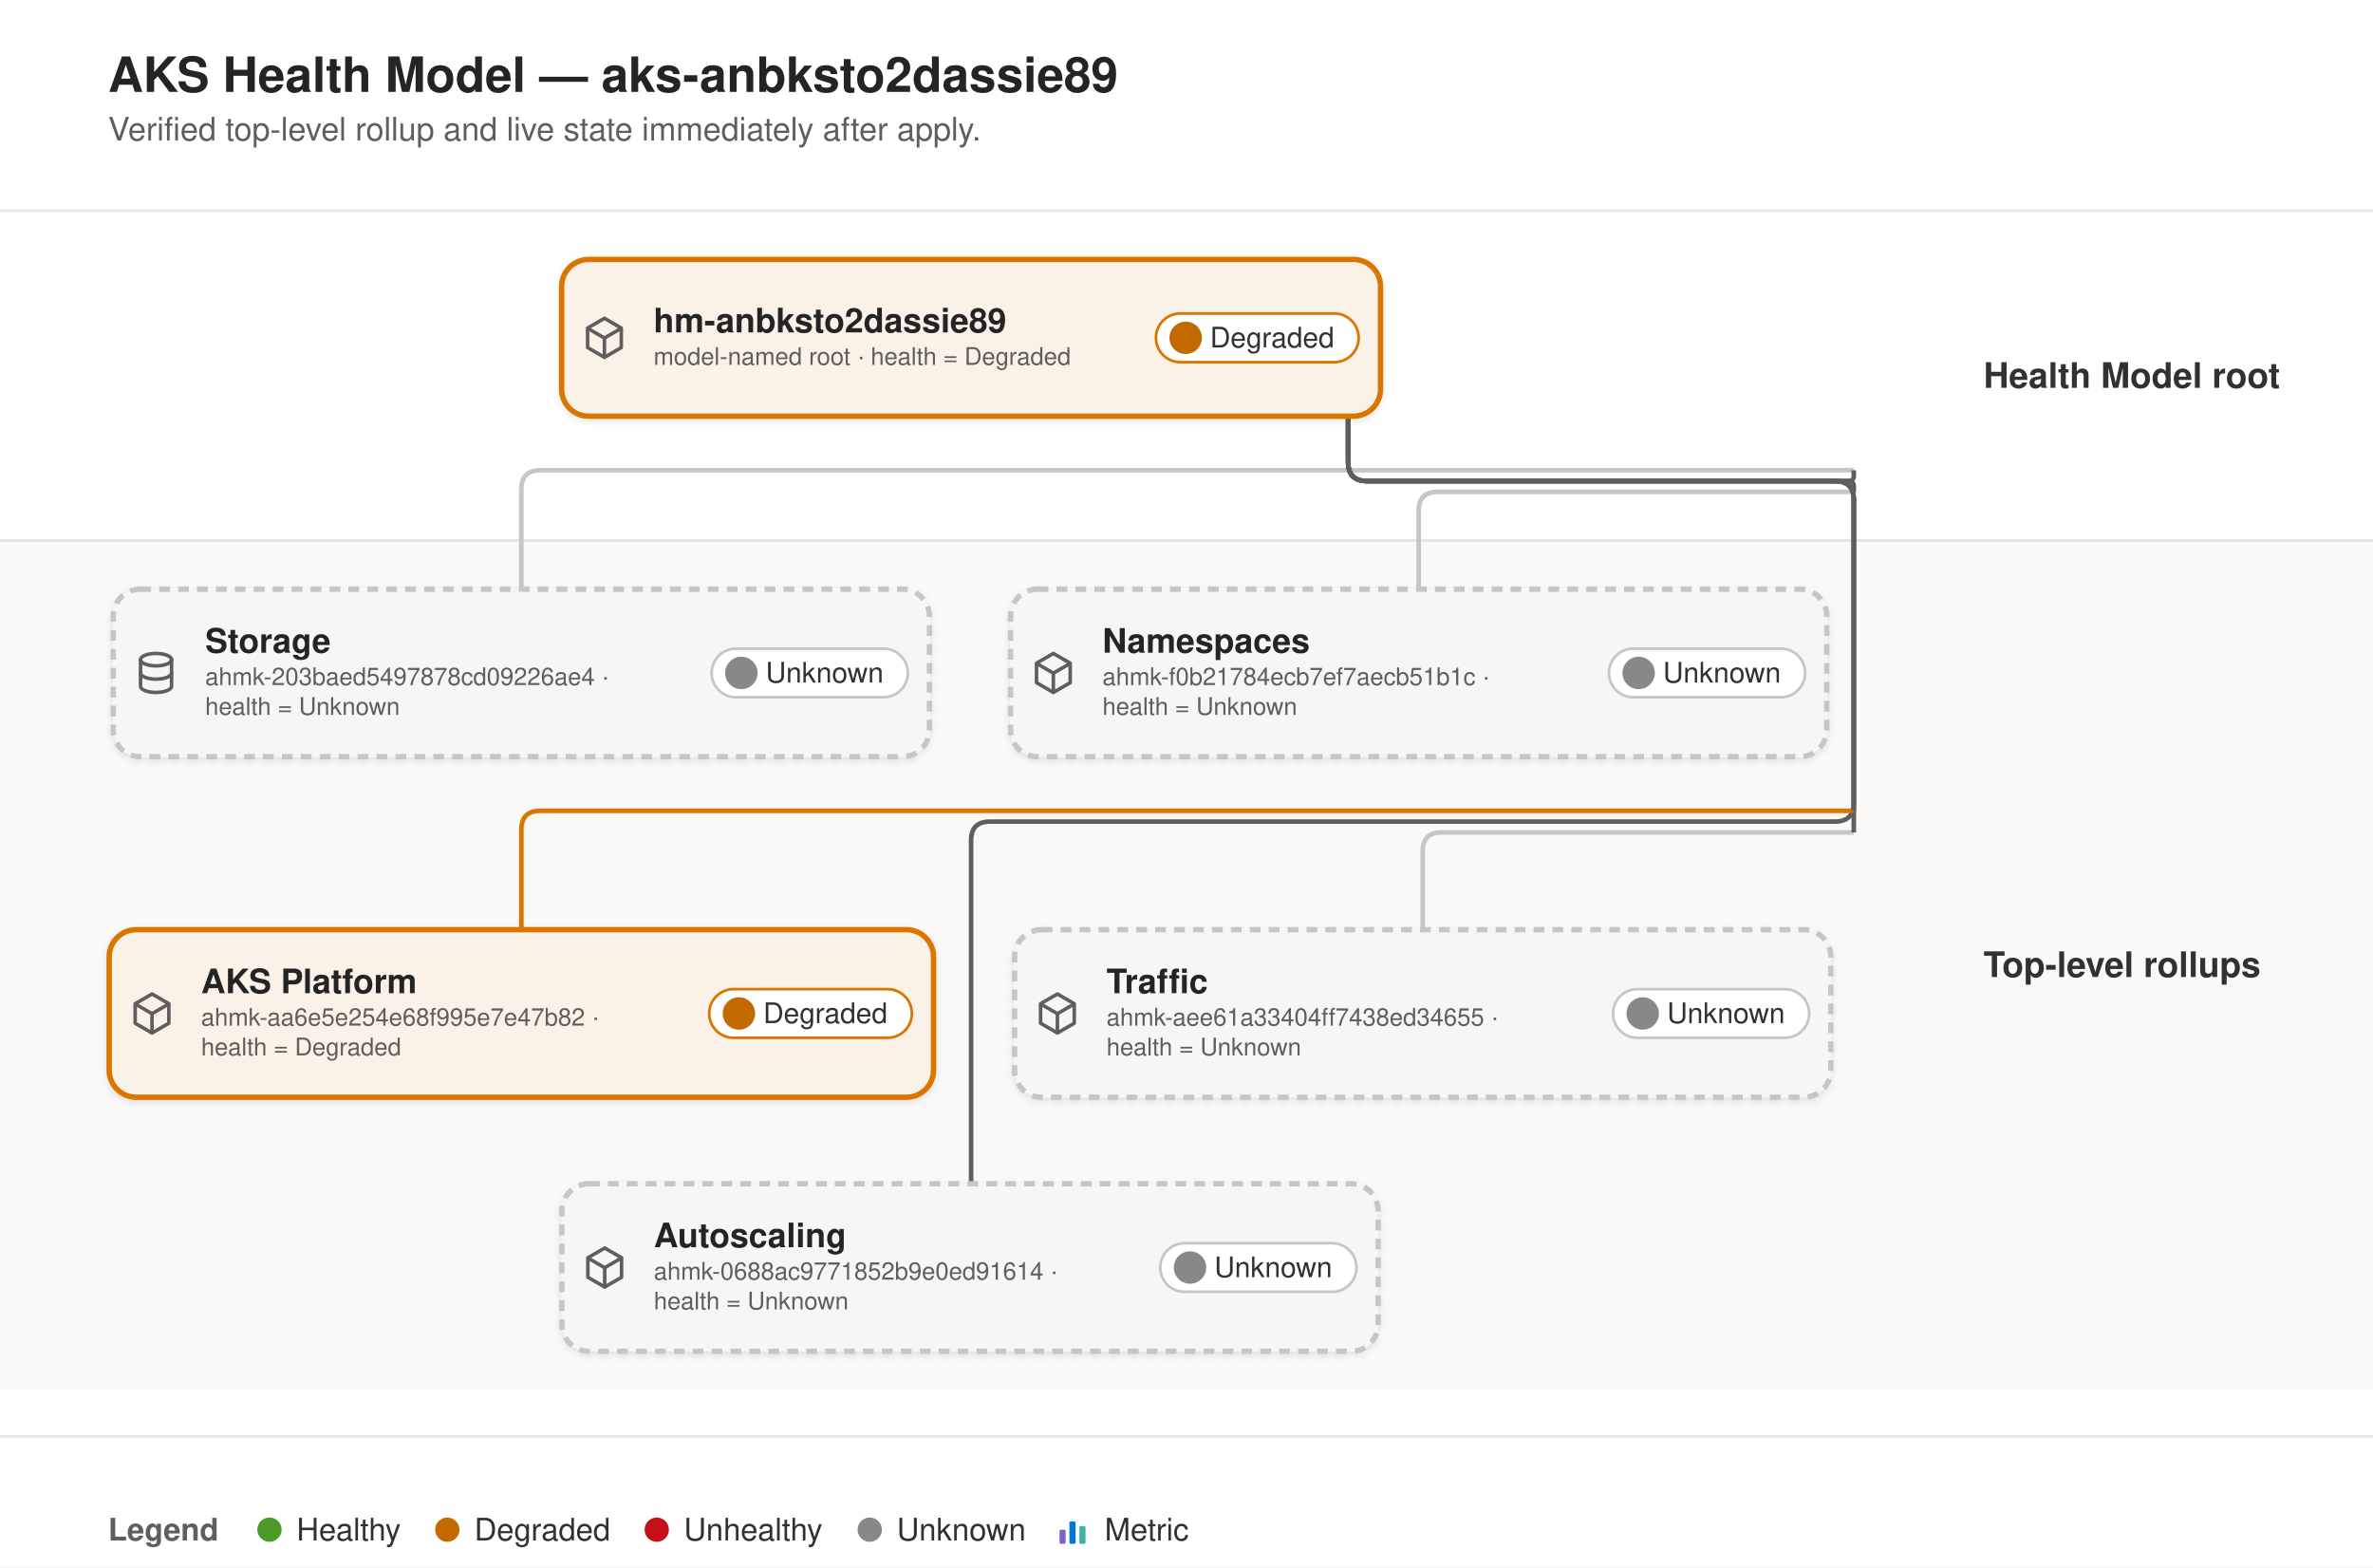
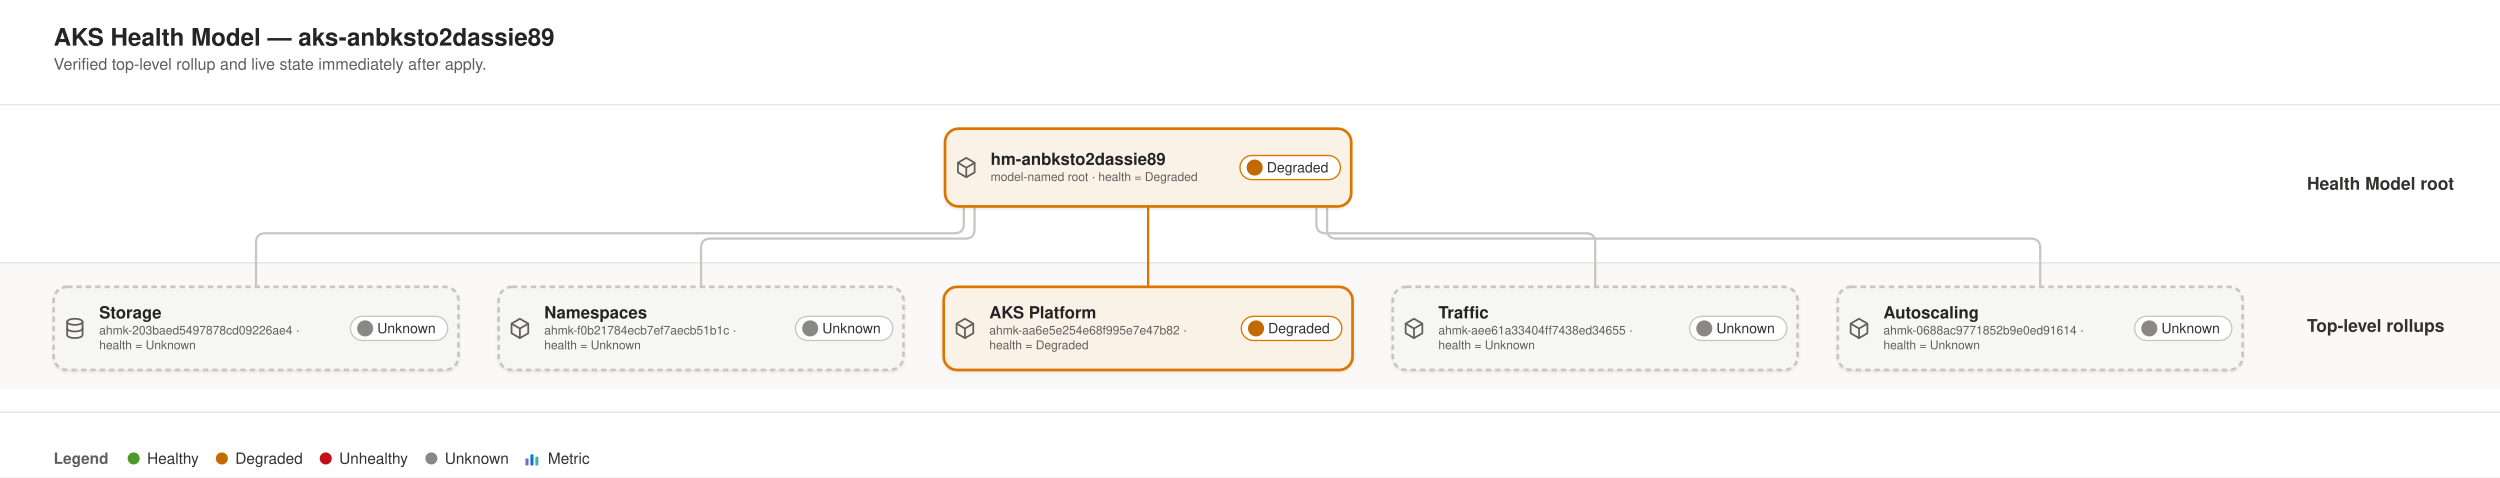
- <svg xmlns="http://www.w3.org/2000/svg" width="878" height="580" viewBox="0 0 878 580" font-family="Segoe UI, -apple-system, BlinkMacSystemFont, Helvetica, Arial, sans-serif">
+ <svg xmlns="http://www.w3.org/2000/svg" width="1865" height="356" viewBox="0 0 1865 356" font-family="Segoe UI, -apple-system, BlinkMacSystemFont, Helvetica, Arial, sans-serif">
  <defs>
    <filter id="cs" x="-20%" y="-20%" width="140%" height="140%">
      <feDropShadow dx="0" dy="1" stdDeviation="1.3" flood-color="#000" flood-opacity="0.1" />
    </filter>
  </defs>
-   <rect width="878" height="580" fill="#ffffff" />
-   <rect x="0" y="78.0" width="878" height="122.0" fill="#ffffff" />
-   <line x1="0" y1="78.0" x2="878" y2="78.0" stroke="#e6e4e2" />
-   <text x="733.9" y="143.5" font-size="13" font-weight="700" fill="#323130">Health Model root</text>
-   <rect x="0" y="200.0" width="878" height="314.0" fill="#faf9f8" />
-   <line x1="0" y1="200.0" x2="878" y2="200.0" stroke="#e6e4e2" />
-   <text x="733.9" y="361.5" font-size="13" font-weight="700" fill="#323130">Top-level rollups</text>
-   <line x1="0" y1="531.5" x2="878" y2="531.5" stroke="#e6e4e2" />
+   <rect width="1865" height="356" fill="#ffffff" />
+   <rect x="0" y="78.0" width="1865" height="118.0" fill="#ffffff" />
+   <line x1="0" y1="78.0" x2="1865" y2="78.0" stroke="#e6e4e2" />
+   <text x="1721.0" y="141.5" font-size="13" font-weight="700" fill="#323130">Health Model root</text>
+   <rect x="0" y="196.0" width="1865" height="94.0" fill="#faf9f8" />
+   <line x1="0" y1="196.0" x2="1865" y2="196.0" stroke="#e6e4e2" />
+   <text x="1721.0" y="247.5" font-size="13" font-weight="700" fill="#323130">Top-level rollups</text>
+   <line x1="0" y1="307.5" x2="1865" y2="307.5" stroke="#e6e4e2" />
  <text x="40" y="34" font-size="18" font-weight="700" fill="#242424">AKS Health Model — aks-anbksto2dassie89</text>
  <text x="40" y="52" font-size="12" fill="#605e5c">Verified top-level rollup and live state immediately after apply.</text>
-   <text x="40.0" y="570.0" font-size="11.5" font-weight="600" fill="#605e5c">Legend</text>
-   <circle cx="99.7" cy="566.0" r="4.5" fill="#4c9a2a" />
-   <text x="109.7" y="570.0" font-size="11.5" fill="#323130">Healthy</text>
-   <circle cx="165.5" cy="566.0" r="4.5" fill="#c26a00" />
-   <text x="175.5" y="570.0" font-size="11.5" fill="#323130">Degraded</text>
-   <circle cx="243.0" cy="566.0" r="4.5" fill="#c50f18" />
-   <text x="253.0" y="570.0" font-size="11.5" fill="#323130">Unhealthy</text>
-   <circle cx="321.8" cy="566.0" r="4.5" fill="#8a8886" />
-   <text x="331.8" y="570.0" font-size="11.5" fill="#323130">Unknown</text>
-   <g transform="translate(390.7,559.0) scale(0.875)">
+   <text x="40.0" y="346.0" font-size="11.5" font-weight="600" fill="#605e5c">Legend</text>
+   <circle cx="99.7" cy="342.0" r="4.5" fill="#4c9a2a" />
+   <text x="109.7" y="346.0" font-size="11.5" fill="#323130">Healthy</text>
+   <circle cx="165.5" cy="342.0" r="4.5" fill="#c26a00" />
+   <text x="175.5" y="346.0" font-size="11.5" fill="#323130">Degraded</text>
+   <circle cx="243.0" cy="342.0" r="4.5" fill="#c50f18" />
+   <text x="253.0" y="346.0" font-size="11.5" fill="#323130">Unhealthy</text>
+   <circle cx="321.8" cy="342.0" r="4.5" fill="#8a8886" />
+   <text x="331.8" y="346.0" font-size="11.5" fill="#323130">Unknown</text>
+   <g transform="translate(390.7,335.0) scale(0.875)">
    <rect x="1.5" y="8" width="2.6" height="6" rx="0.6" fill="#8661c5" />
    <rect x="5.7" y="4.5" width="2.6" height="9.5" rx="0.6" fill="#0078D4" />
    <rect x="9.9" y="6.5" width="2.6" height="7.5" rx="0.6" fill="#3fb0ac" />
  </g>
-   <text x="408.7" y="570.0" font-size="11.5" fill="#323130">Metric</text>
+   <text x="408.7" y="346.0" font-size="11.5" fill="#323130">Metric</text>
  <g transform="translate(40.0,0)">
    <g fill="none" stroke-linecap="butt" stroke-linejoin="round">
-       <path d="M152.9 218.0 L152.9 181.0 Q152.9 174.0 159.9 174.0 L645.9 174.0" stroke="#c8c6c4" stroke-width="1.7" />
-       <path d="M645.9 174.0 L645.9 176.0 Q645.9 178.0 643.9 178.0 L465.8 178.0 Q458.8 178.0 458.8 171.0 L458.8 154.0" stroke="#605e5c" stroke-width="1.7" />
-       <path d="M319.3 438.0 L319.3 311.0 Q319.3 304.0 326.3 304.0 L638.9 304.0 Q645.9 304.0 645.9 297.0 L645.9 185.0 Q645.9 178.0 638.9 178.0 L465.8 178.0 Q458.8 178.0 458.8 171.0 L458.8 154.0" stroke="#605e5c" stroke-width="1.7" />
-       <path d="M484.9 218.0 L484.9 189.0 Q484.9 182.0 491.9 182.0 L645.9 182.0" stroke="#c8c6c4" stroke-width="1.7" />
-       <path d="M645.9 182.0 L645.9 180.0 Q645.9 178.0 643.9 178.0 L465.8 178.0 Q458.8 178.0 458.8 171.0 L458.8 154.0" stroke="#605e5c" stroke-width="1.7" />
-       <path d="M486.4 344.0 L486.4 315.0 Q486.4 308.0 493.4 308.0 L645.9 308.0" stroke="#c8c6c4" stroke-width="1.7" />
-       <path d="M645.9 308.0 L645.9 185.0 Q645.9 178.0 638.9 178.0 L465.8 178.0 Q458.8 178.0 458.8 171.0 L458.8 154.0" stroke="#605e5c" stroke-width="1.7" />
-       <path d="M152.9 344.0 L152.9 307.0 Q152.9 300.0 159.9 300.0 L645.9 300.0" stroke="#db7500" stroke-width="1.7" />
-       <path d="M645.9 300.0 L645.9 185.0 Q645.9 178.0 638.9 178.0 L465.8 178.0 Q458.8 178.0 458.8 171.0 L458.8 154.0" stroke="#605e5c" stroke-width="1.7" />
+       <path d="M151.0 214.0 L151.0 181.0 Q151.0 174.0 158.0 174.0 L672.0 174.0 Q679.0 174.0 679.0 167.0 L679.0 154.0" stroke="#c8c6c4" stroke-width="1.7" />
+       <path d="M483.0 214.0 L483.0 185.0 Q483.0 178.0 490.0 178.0 L680.0 178.0 Q687.0 178.0 687.0 171.0 L687.0 154.0" stroke="#c8c6c4" stroke-width="1.7" />
+       <path d="M1150.0 214.0 L1150.0 181.0 Q1150.0 174.0 1143.0 174.0 L949.0 174.0 Q942.0 174.0 942.0 167.0 L942.0 154.0" stroke="#c8c6c4" stroke-width="1.7" />
+       <path d="M1482.0 214.0 L1482.0 185.0 Q1482.0 178.0 1475.0 178.0 L957.0 178.0 Q950.0 178.0 950.0 171.0 L950.0 154.0" stroke="#c8c6c4" stroke-width="1.7" />
+       <path d="M816.5 214.0 L816.5 154.0" stroke="#db7500" stroke-width="1.7" />
    </g>
    <g filter="url(#cs)">
-       <rect x="1.9" y="218.0" width="302" height="62" rx="10" fill="#f6f6f5" stroke="#c8c6c4" stroke-width="2" stroke-dasharray="4 3" />
+       <rect x="0.0" y="214.0" width="302" height="62" rx="10" fill="#f6f6f5" stroke="#c8c6c4" stroke-width="2" stroke-dasharray="4 3" />
    </g>
-     <g transform="translate(7.9,239.16) scale(0.82)">
+     <g transform="translate(6.0,235.16) scale(0.82)">
      <ellipse cx="12" cy="6" rx="7" ry="2.8" fill="none" stroke="#605e5c" stroke-width="1.6" stroke-linecap="round" stroke-linejoin="round" />
      <path d="M5 6v12c0 1.55 3.13 2.8 7 2.8s7-1.25 7-2.8V6" fill="none" stroke="#605e5c" stroke-width="1.6" stroke-linecap="round" stroke-linejoin="round" />
      <path d="M5 12c0 1.55 3.13 2.8 7 2.8s7-1.25 7-2.8" fill="none" stroke="#605e5c" stroke-width="1.6" stroke-linecap="round" stroke-linejoin="round" />
    </g>
-     <text x="35.9" y="241.5" font-size="12.5" font-weight="600" fill="#242424">Storage</text>
-     <text x="35.9" y="253.5" font-size="9" fill="#605e5c">ahmk-203baed5497878cd09226ae4 ·</text>
-     <text x="35.9" y="264.5" font-size="9" fill="#605e5c">health = Unknown</text>
-     <rect x="223.3" y="240.00" width="72.6" height="18" rx="9" fill="#ffffff" stroke="#c8c6c4" stroke-width="1" />
-     <circle cx="234.3" cy="249.0" r="6" fill="#8a8886" />
-     <text x="243.3" y="252.57" font-size="10.5" fill="#323130">Unknown</text>
+     <text x="34.0" y="237.5" font-size="12.5" font-weight="600" fill="#242424">Storage</text>
+     <text x="34.0" y="249.5" font-size="9" fill="#605e5c">ahmk-203baed5497878cd09226ae4 ·</text>
+     <text x="34.0" y="260.5" font-size="9" fill="#605e5c">health = Unknown</text>
+     <rect x="221.4" y="236.00" width="72.6" height="18" rx="9" fill="#ffffff" stroke="#c8c6c4" stroke-width="1" />
+     <circle cx="232.4" cy="245.0" r="6" fill="#8a8886" />
+     <text x="241.4" y="248.57" font-size="10.5" fill="#323130">Unknown</text>
    <g filter="url(#cs)">
-       <rect x="167.8" y="96.0" width="303" height="58" rx="10" fill="#fbf2e7" stroke="#db7500" stroke-width="2" />
+       <rect x="665.0" y="96.0" width="303" height="58" rx="10" fill="#fbf2e7" stroke="#db7500" stroke-width="2" />
    </g>
-     <g transform="translate(173.8,115.16) scale(0.82)">
+     <g transform="translate(671.0,115.16) scale(0.82)">
      <path d="M12 3.2l7.6 4.4v8.8L12 20.8l-7.6-4.4V7.6z" fill="none" stroke="#605e5c" stroke-width="1.6" stroke-linecap="round" stroke-linejoin="round" />
      <path d="M4.6 7.8l7.4 4.3 7.4-4.3M12 12.1v8.6" fill="none" stroke="#605e5c" stroke-width="1.6" stroke-linecap="round" stroke-linejoin="round" />
    </g>
-     <text x="201.8" y="123.0" font-size="12.5" font-weight="600" fill="#242424">hm-anbksto2dassie89</text>
-     <text x="201.8" y="135.0" font-size="9" fill="#605e5c">model-named root · health = Degraded</text>
-     <rect x="387.7" y="116.00" width="75.0" height="18" rx="9" fill="#ffffff" stroke="#db7500" stroke-width="1" />
-     <circle cx="398.7" cy="125.0" r="6" fill="#c26a00" />
-     <text x="407.7" y="128.57" font-size="10.5" fill="#323130">Degraded</text>
+     <text x="699.0" y="123.0" font-size="12.5" font-weight="600" fill="#242424">hm-anbksto2dassie89</text>
+     <text x="699.0" y="135.0" font-size="9" fill="#605e5c">model-named root · health = Degraded</text>
+     <rect x="885.0" y="116.00" width="75.0" height="18" rx="9" fill="#ffffff" stroke="#db7500" stroke-width="1" />
+     <circle cx="896.0" cy="125.0" r="6" fill="#c26a00" />
+     <text x="905.0" y="128.57" font-size="10.5" fill="#323130">Degraded</text>
    <g filter="url(#cs)">
-       <rect x="333.9" y="218.0" width="302" height="62" rx="10" fill="#f6f6f5" stroke="#c8c6c4" stroke-width="2" stroke-dasharray="4 3" />
+       <rect x="332.0" y="214.0" width="302" height="62" rx="10" fill="#f6f6f5" stroke="#c8c6c4" stroke-width="2" stroke-dasharray="4 3" />
    </g>
-     <g transform="translate(339.9,239.16) scale(0.82)">
+     <g transform="translate(338.0,235.16) scale(0.82)">
      <path d="M12 3.2l7.6 4.4v8.8L12 20.8l-7.6-4.4V7.6z" fill="none" stroke="#605e5c" stroke-width="1.6" stroke-linecap="round" stroke-linejoin="round" />
      <path d="M4.6 7.8l7.4 4.3 7.4-4.3M12 12.1v8.6" fill="none" stroke="#605e5c" stroke-width="1.6" stroke-linecap="round" stroke-linejoin="round" />
    </g>
-     <text x="367.9" y="241.5" font-size="12.5" font-weight="600" fill="#242424">Namespaces</text>
-     <text x="367.9" y="253.5" font-size="9" fill="#605e5c">ahmk-f0b21784ecb7ef7aecb51b1c ·</text>
-     <text x="367.9" y="264.5" font-size="9" fill="#605e5c">health = Unknown</text>
-     <rect x="555.3" y="240.00" width="72.6" height="18" rx="9" fill="#ffffff" stroke="#c8c6c4" stroke-width="1" />
-     <circle cx="566.3" cy="249.0" r="6" fill="#8a8886" />
-     <text x="575.3" y="252.57" font-size="10.5" fill="#323130">Unknown</text>
+     <text x="366.0" y="237.5" font-size="12.5" font-weight="600" fill="#242424">Namespaces</text>
+     <text x="366.0" y="249.5" font-size="9" fill="#605e5c">ahmk-f0b21784ecb7ef7aecb51b1c ·</text>
+     <text x="366.0" y="260.5" font-size="9" fill="#605e5c">health = Unknown</text>
+     <rect x="553.4" y="236.00" width="72.6" height="18" rx="9" fill="#ffffff" stroke="#c8c6c4" stroke-width="1" />
+     <circle cx="564.4" cy="245.0" r="6" fill="#8a8886" />
+     <text x="573.4" y="248.57" font-size="10.5" fill="#323130">Unknown</text>
    <g filter="url(#cs)">
-       <rect x="0.4" y="344.0" width="305" height="62" rx="10" fill="#fbf2e7" stroke="#db7500" stroke-width="2" />
+       <rect x="664.0" y="214.0" width="305" height="62" rx="10" fill="#fbf2e7" stroke="#db7500" stroke-width="2" />
    </g>
-     <g transform="translate(6.4,365.16) scale(0.82)">
+     <g transform="translate(670.0,235.16) scale(0.82)">
      <path d="M12 3.2l7.6 4.4v8.8L12 20.8l-7.6-4.4V7.6z" fill="none" stroke="#605e5c" stroke-width="1.6" stroke-linecap="round" stroke-linejoin="round" />
      <path d="M4.6 7.8l7.4 4.3 7.4-4.3M12 12.1v8.6" fill="none" stroke="#605e5c" stroke-width="1.6" stroke-linecap="round" stroke-linejoin="round" />
    </g>
-     <text x="34.4" y="367.5" font-size="12.5" font-weight="600" fill="#242424">AKS Platform</text>
-     <text x="34.4" y="379.5" font-size="9" fill="#605e5c">ahmk-aa6e5e254e68f995e7e47b82 ·</text>
-     <text x="34.4" y="390.5" font-size="9" fill="#605e5c">health = Degraded</text>
-     <rect x="222.4" y="366.00" width="75.0" height="18" rx="9" fill="#ffffff" stroke="#db7500" stroke-width="1" />
-     <circle cx="233.4" cy="375.0" r="6" fill="#c26a00" />
-     <text x="242.4" y="378.57" font-size="10.5" fill="#323130">Degraded</text>
+     <text x="698.0" y="237.5" font-size="12.5" font-weight="600" fill="#242424">AKS Platform</text>
+     <text x="698.0" y="249.5" font-size="9" fill="#605e5c">ahmk-aa6e5e254e68f995e7e47b82 ·</text>
+     <text x="698.0" y="260.5" font-size="9" fill="#605e5c">health = Degraded</text>
+     <rect x="886.0" y="236.00" width="75.0" height="18" rx="9" fill="#ffffff" stroke="#db7500" stroke-width="1" />
+     <circle cx="897.0" cy="245.0" r="6" fill="#c26a00" />
+     <text x="906.0" y="248.57" font-size="10.5" fill="#323130">Degraded</text>
    <g filter="url(#cs)">
-       <rect x="335.4" y="344.0" width="302" height="62" rx="10" fill="#f6f6f5" stroke="#c8c6c4" stroke-width="2" stroke-dasharray="4 3" />
+       <rect x="999.0" y="214.0" width="302" height="62" rx="10" fill="#f6f6f5" stroke="#c8c6c4" stroke-width="2" stroke-dasharray="4 3" />
    </g>
-     <g transform="translate(341.4,365.16) scale(0.82)">
+     <g transform="translate(1005.0,235.16) scale(0.82)">
      <path d="M12 3.2l7.6 4.4v8.8L12 20.8l-7.6-4.4V7.6z" fill="none" stroke="#605e5c" stroke-width="1.6" stroke-linecap="round" stroke-linejoin="round" />
      <path d="M4.6 7.8l7.4 4.3 7.4-4.3M12 12.1v8.6" fill="none" stroke="#605e5c" stroke-width="1.6" stroke-linecap="round" stroke-linejoin="round" />
    </g>
-     <text x="369.4" y="367.5" font-size="12.5" font-weight="600" fill="#242424">Traffic</text>
-     <text x="369.4" y="379.5" font-size="9" fill="#605e5c">ahmk-aee61a33404ff7438ed34655 ·</text>
-     <text x="369.4" y="390.5" font-size="9" fill="#605e5c">health = Unknown</text>
-     <rect x="556.8" y="366.00" width="72.6" height="18" rx="9" fill="#ffffff" stroke="#c8c6c4" stroke-width="1" />
-     <circle cx="567.8" cy="375.0" r="6" fill="#8a8886" />
-     <text x="576.8" y="378.57" font-size="10.5" fill="#323130">Unknown</text>
+     <text x="1033.0" y="237.5" font-size="12.5" font-weight="600" fill="#242424">Traffic</text>
+     <text x="1033.0" y="249.5" font-size="9" fill="#605e5c">ahmk-aee61a33404ff7438ed34655 ·</text>
+     <text x="1033.0" y="260.5" font-size="9" fill="#605e5c">health = Unknown</text>
+     <rect x="1220.4" y="236.00" width="72.6" height="18" rx="9" fill="#ffffff" stroke="#c8c6c4" stroke-width="1" />
+     <circle cx="1231.4" cy="245.0" r="6" fill="#8a8886" />
+     <text x="1240.4" y="248.57" font-size="10.5" fill="#323130">Unknown</text>
    <g filter="url(#cs)">
-       <rect x="167.9" y="438.0" width="302" height="62" rx="10" fill="#f6f6f5" stroke="#c8c6c4" stroke-width="2" stroke-dasharray="4 3" />
+       <rect x="1331.0" y="214.0" width="302" height="62" rx="10" fill="#f6f6f5" stroke="#c8c6c4" stroke-width="2" stroke-dasharray="4 3" />
    </g>
-     <g transform="translate(173.9,459.16) scale(0.82)">
+     <g transform="translate(1337.0,235.16) scale(0.82)">
      <path d="M12 3.2l7.6 4.4v8.8L12 20.8l-7.6-4.4V7.6z" fill="none" stroke="#605e5c" stroke-width="1.6" stroke-linecap="round" stroke-linejoin="round" />
      <path d="M4.6 7.8l7.4 4.3 7.4-4.3M12 12.1v8.6" fill="none" stroke="#605e5c" stroke-width="1.6" stroke-linecap="round" stroke-linejoin="round" />
    </g>
-     <text x="201.9" y="461.5" font-size="12.5" font-weight="600" fill="#242424">Autoscaling</text>
-     <text x="201.9" y="473.5" font-size="9" fill="#605e5c">ahmk-0688ac9771852b9e0ed91614 ·</text>
-     <text x="201.9" y="484.5" font-size="9" fill="#605e5c">health = Unknown</text>
-     <rect x="389.3" y="460.00" width="72.6" height="18" rx="9" fill="#ffffff" stroke="#c8c6c4" stroke-width="1" />
-     <circle cx="400.3" cy="469.0" r="6" fill="#8a8886" />
-     <text x="409.3" y="472.57" font-size="10.5" fill="#323130">Unknown</text>
+     <text x="1365.0" y="237.5" font-size="12.5" font-weight="600" fill="#242424">Autoscaling</text>
+     <text x="1365.0" y="249.5" font-size="9" fill="#605e5c">ahmk-0688ac9771852b9e0ed91614 ·</text>
+     <text x="1365.0" y="260.5" font-size="9" fill="#605e5c">health = Unknown</text>
+     <rect x="1552.4" y="236.00" width="72.6" height="18" rx="9" fill="#ffffff" stroke="#c8c6c4" stroke-width="1" />
+     <circle cx="1563.4" cy="245.0" r="6" fill="#8a8886" />
+     <text x="1572.4" y="248.57" font-size="10.5" fill="#323130">Unknown</text>
  </g>
</svg>
